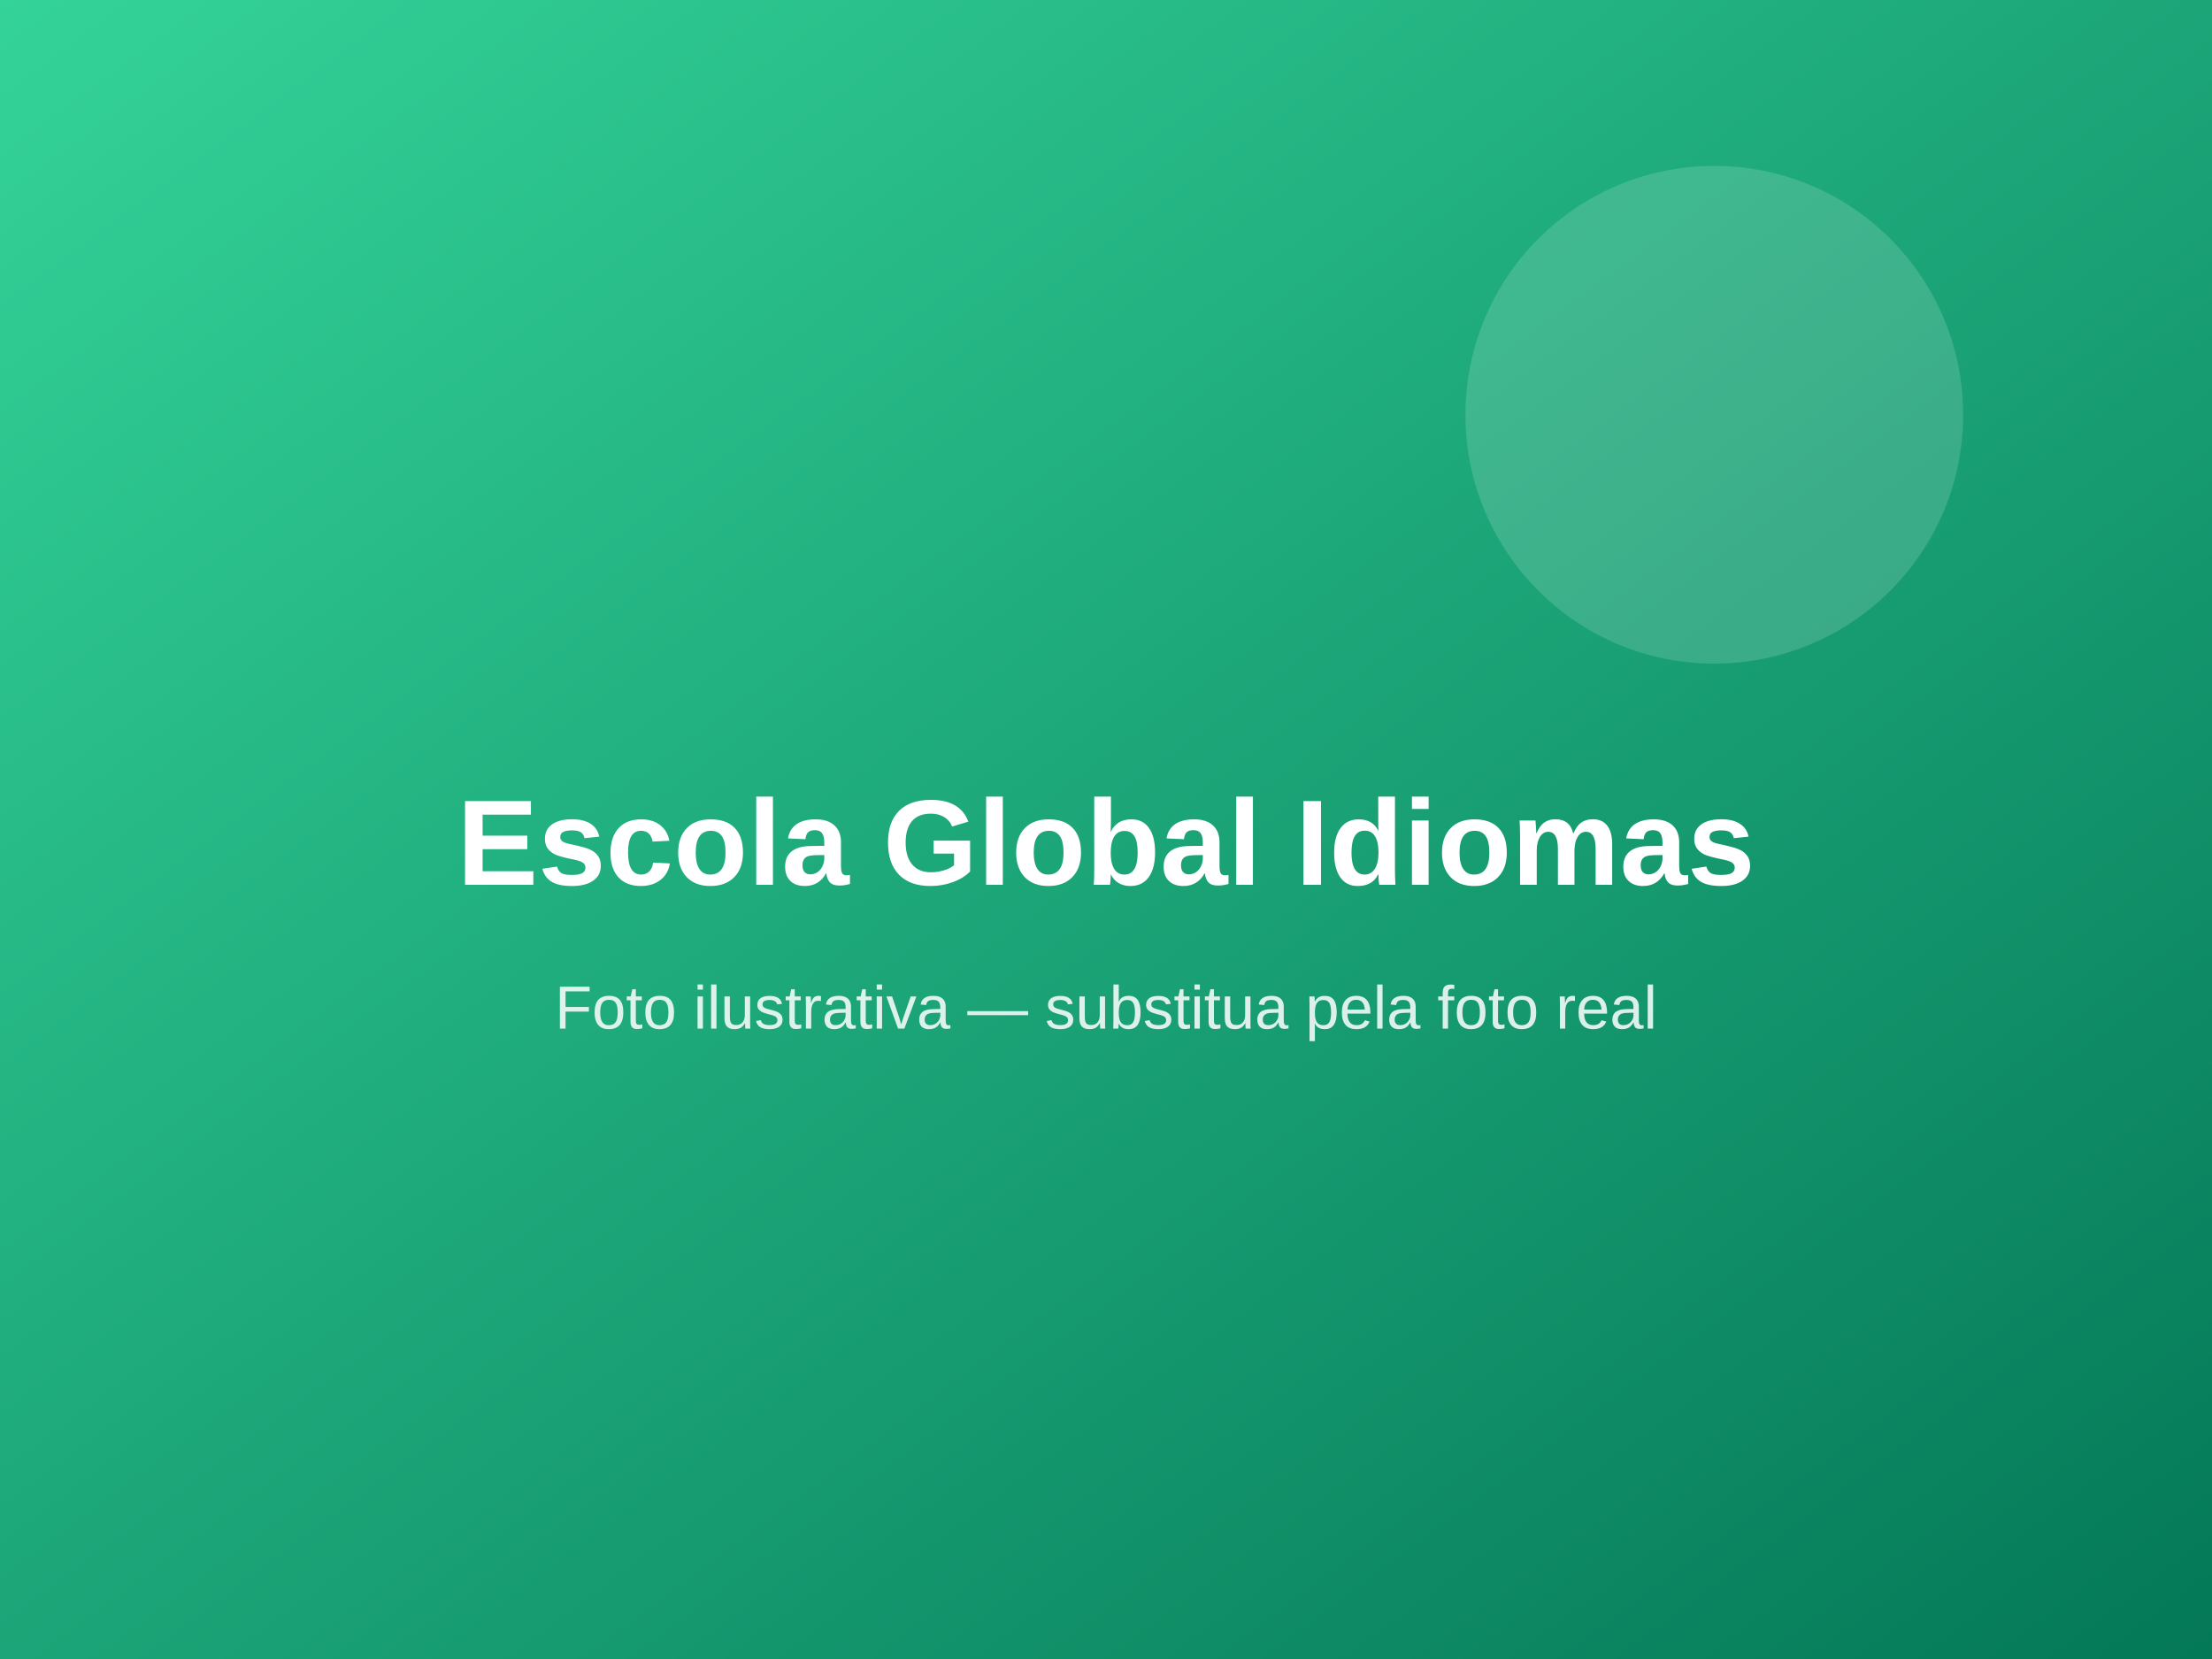
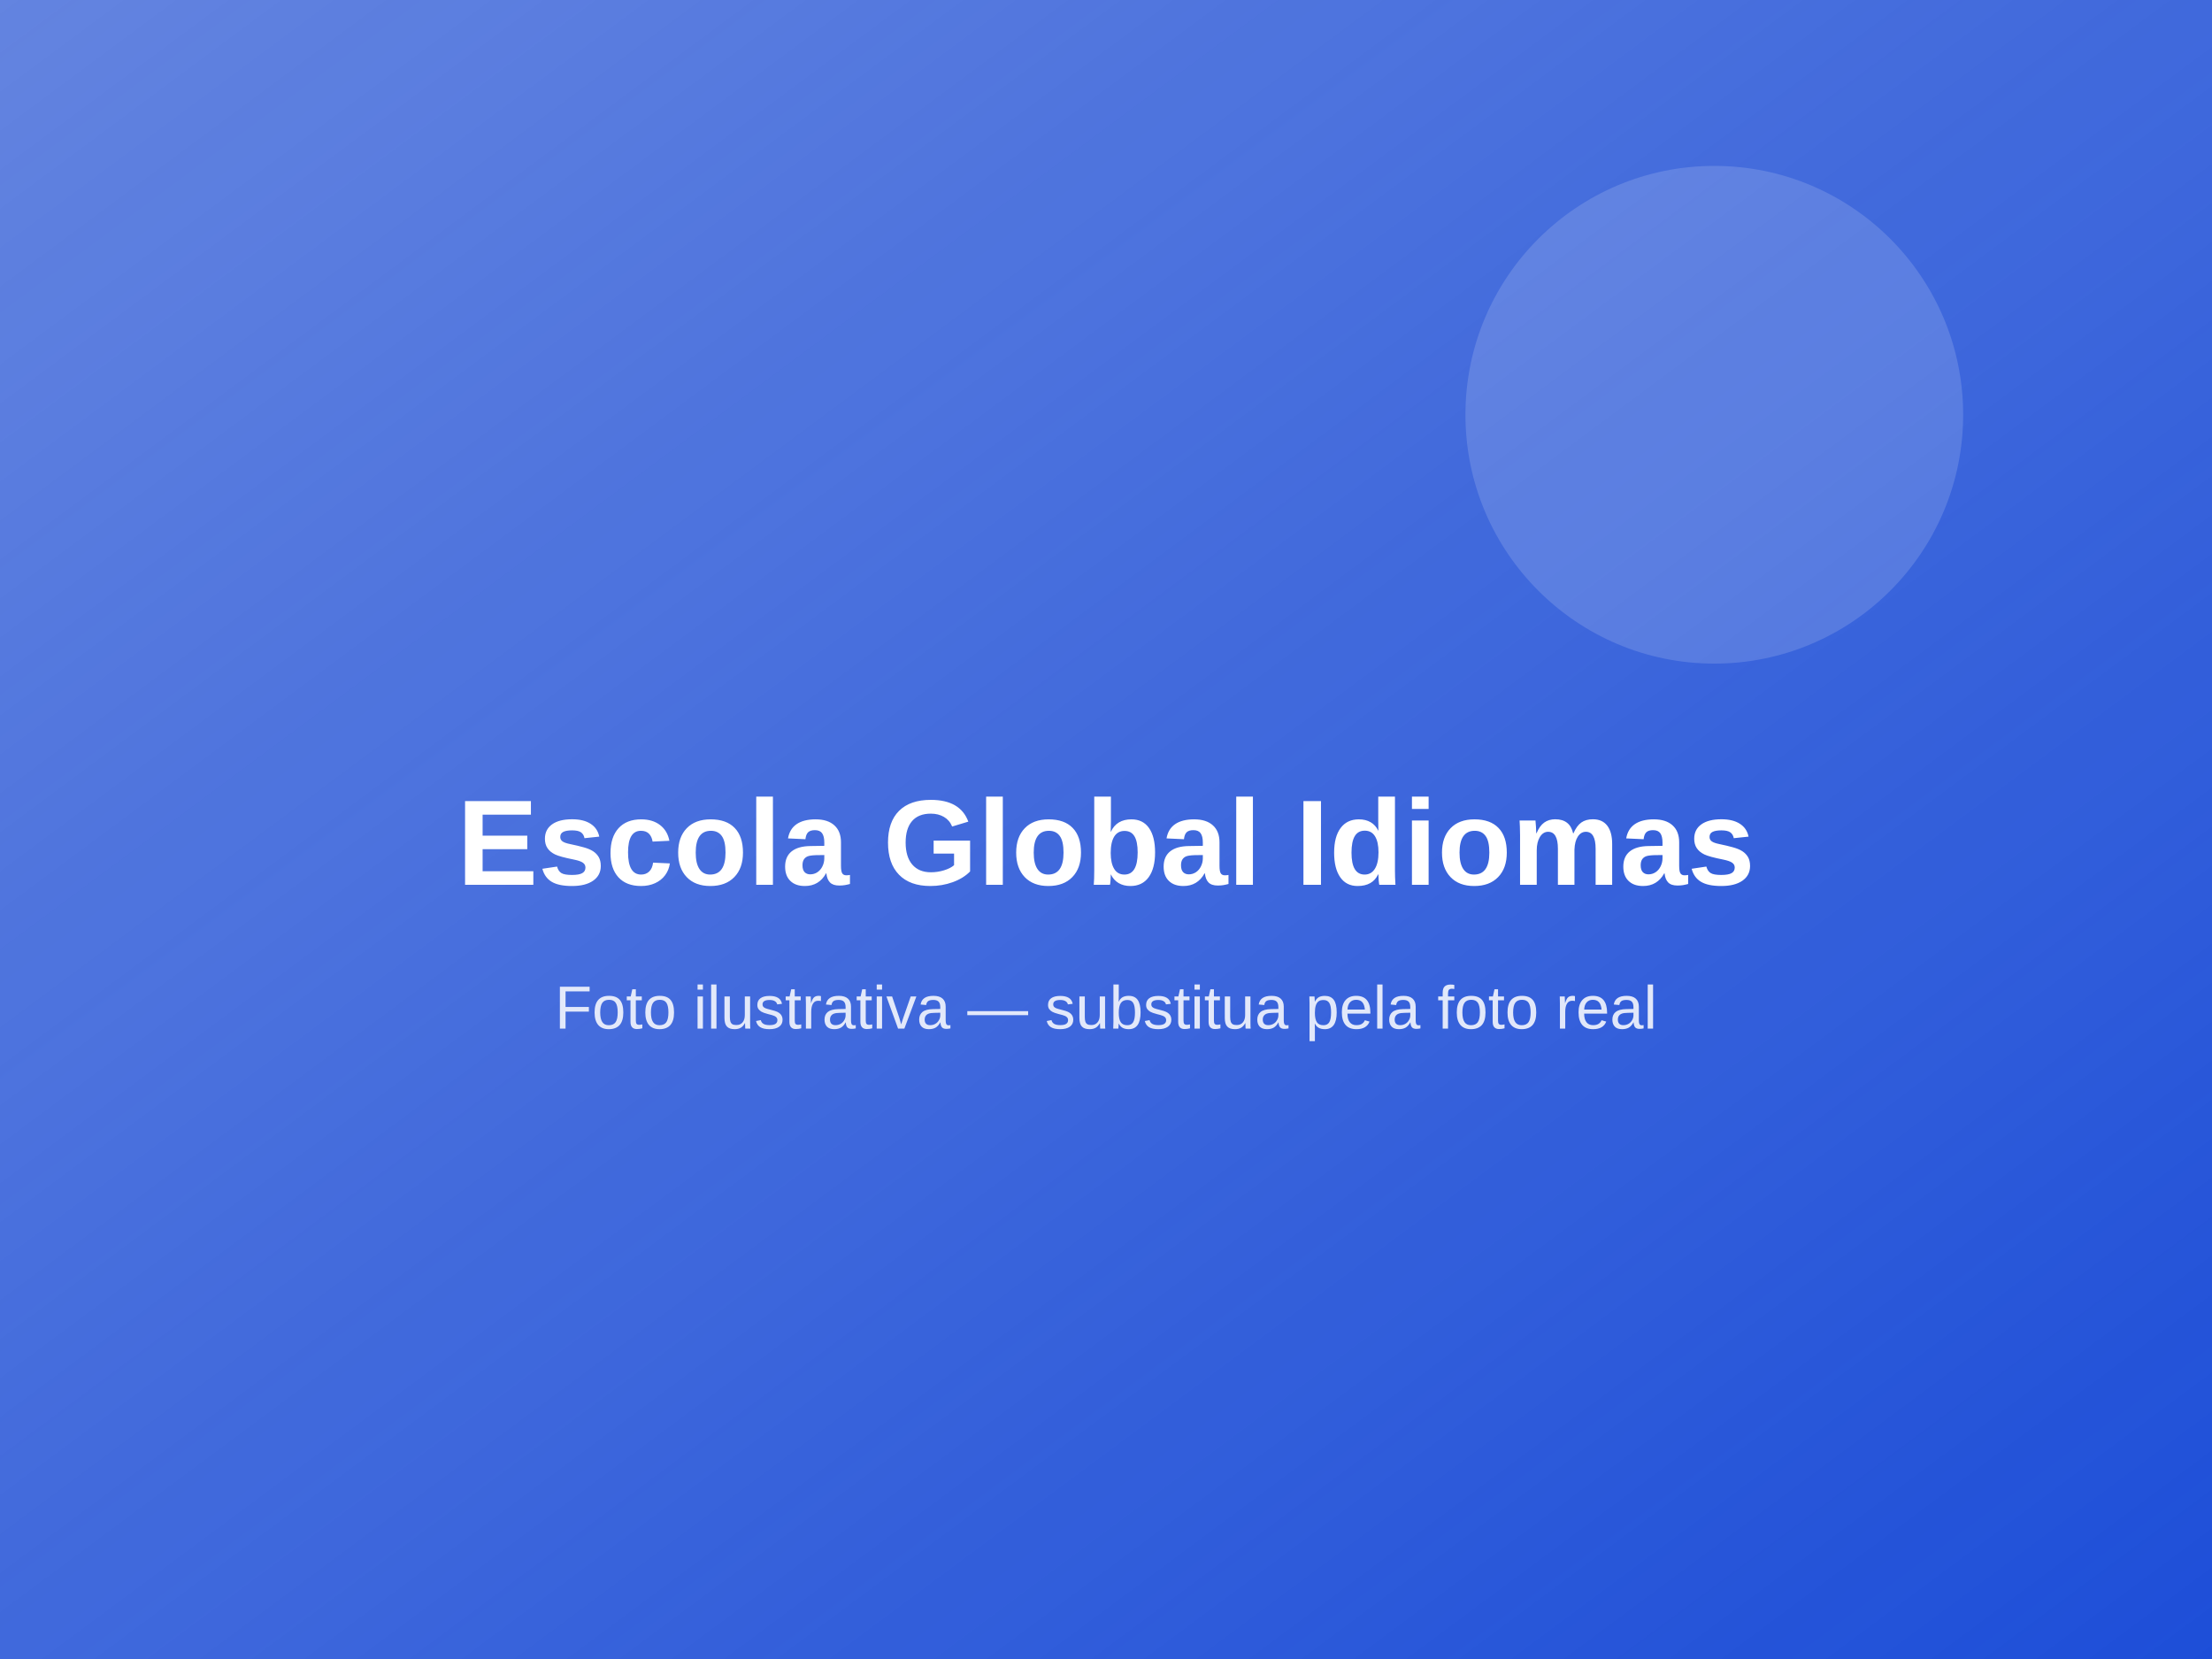
<svg xmlns="http://www.w3.org/2000/svg" viewBox="0 0 800 600" role="img" aria-label="Imagem ilustrativa de Escola Global Idiomas">
  <defs>
    <linearGradient id="g" x1="0" y1="0" x2="1" y2="1">
-       <stop offset="0" stop-color="#34d399" />
-       <stop offset="1" stop-color="#047857" />
+       <stop offset="0" stop-color="#1d4ed8aa" />
+       <stop offset="1" stop-color="#1d4ed8" />
    </linearGradient>
  </defs>
  <rect width="800" height="600" fill="url(#g)" />
  <circle cx="620" cy="150" r="90" fill="#fff" opacity=".15" />
  <text x="400" y="320" font-family="Arial,Helvetica,sans-serif" font-size="44" font-weight="700" text-anchor="middle" fill="#fff">Escola Global Idiomas</text>
  <text x="400" y="372" font-family="Arial,Helvetica,sans-serif" font-size="22" text-anchor="middle" fill="#fff" opacity=".85">Foto ilustrativa — substitua pela foto real</text>
</svg>
